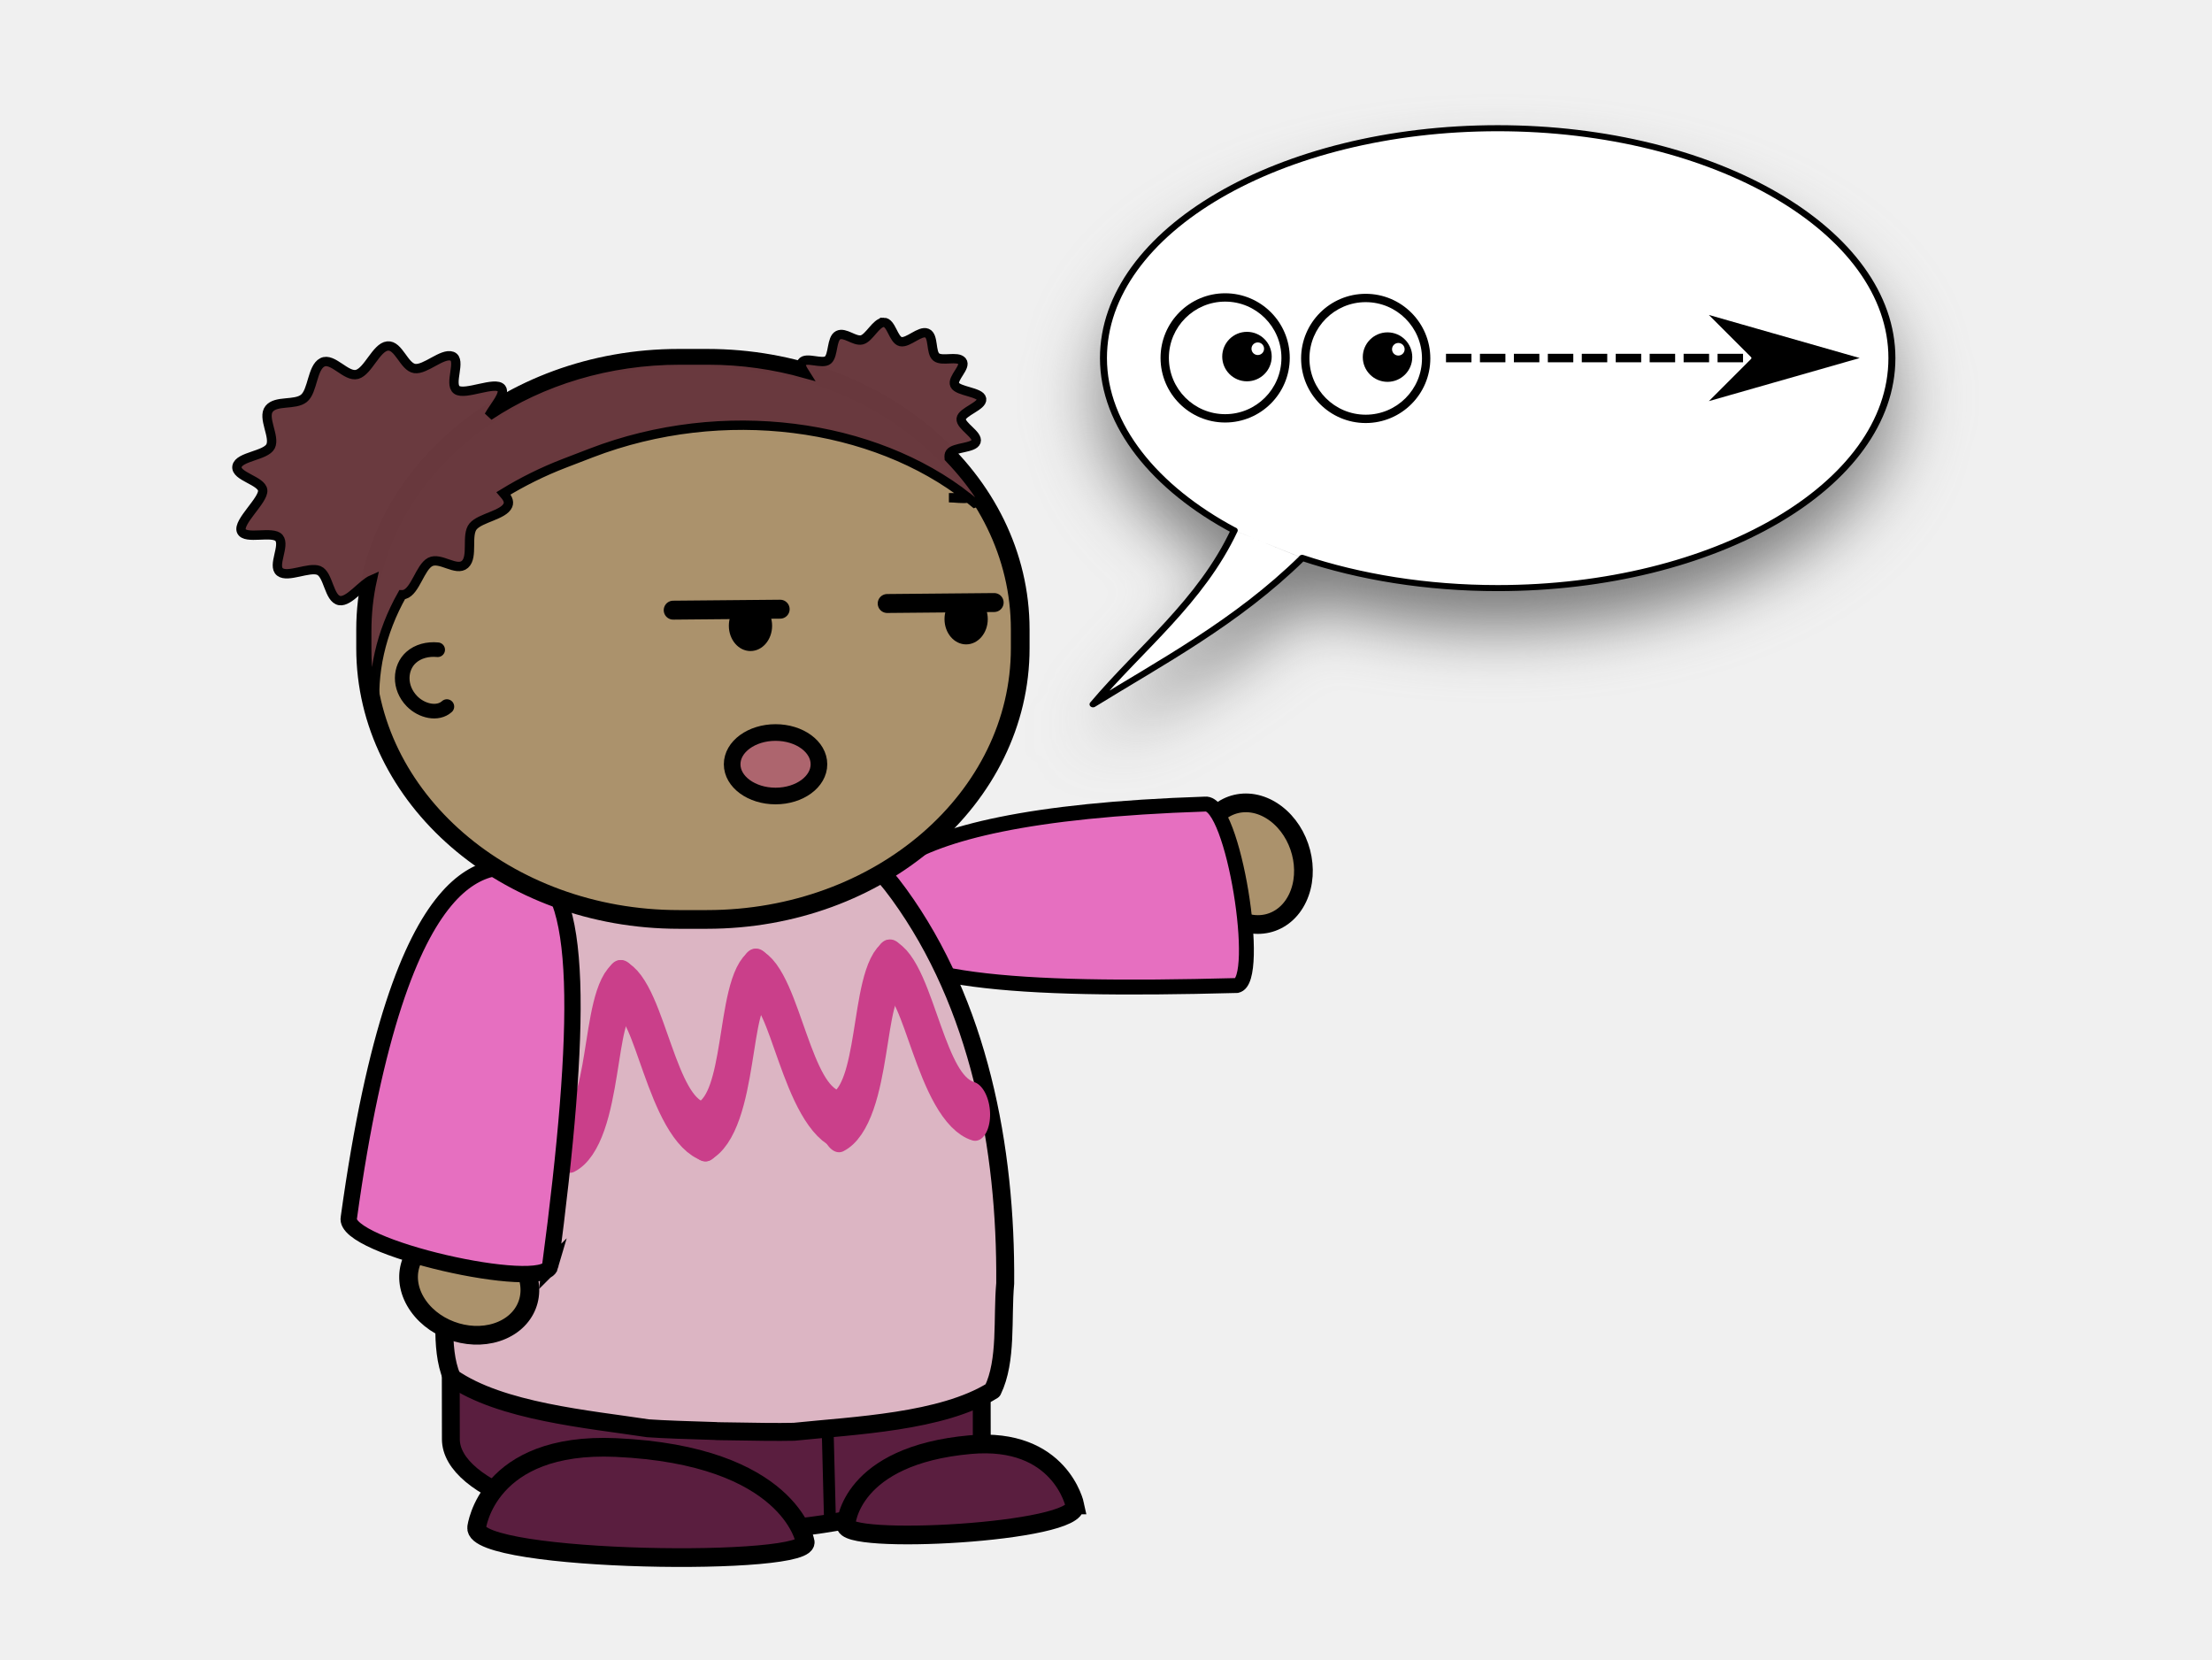
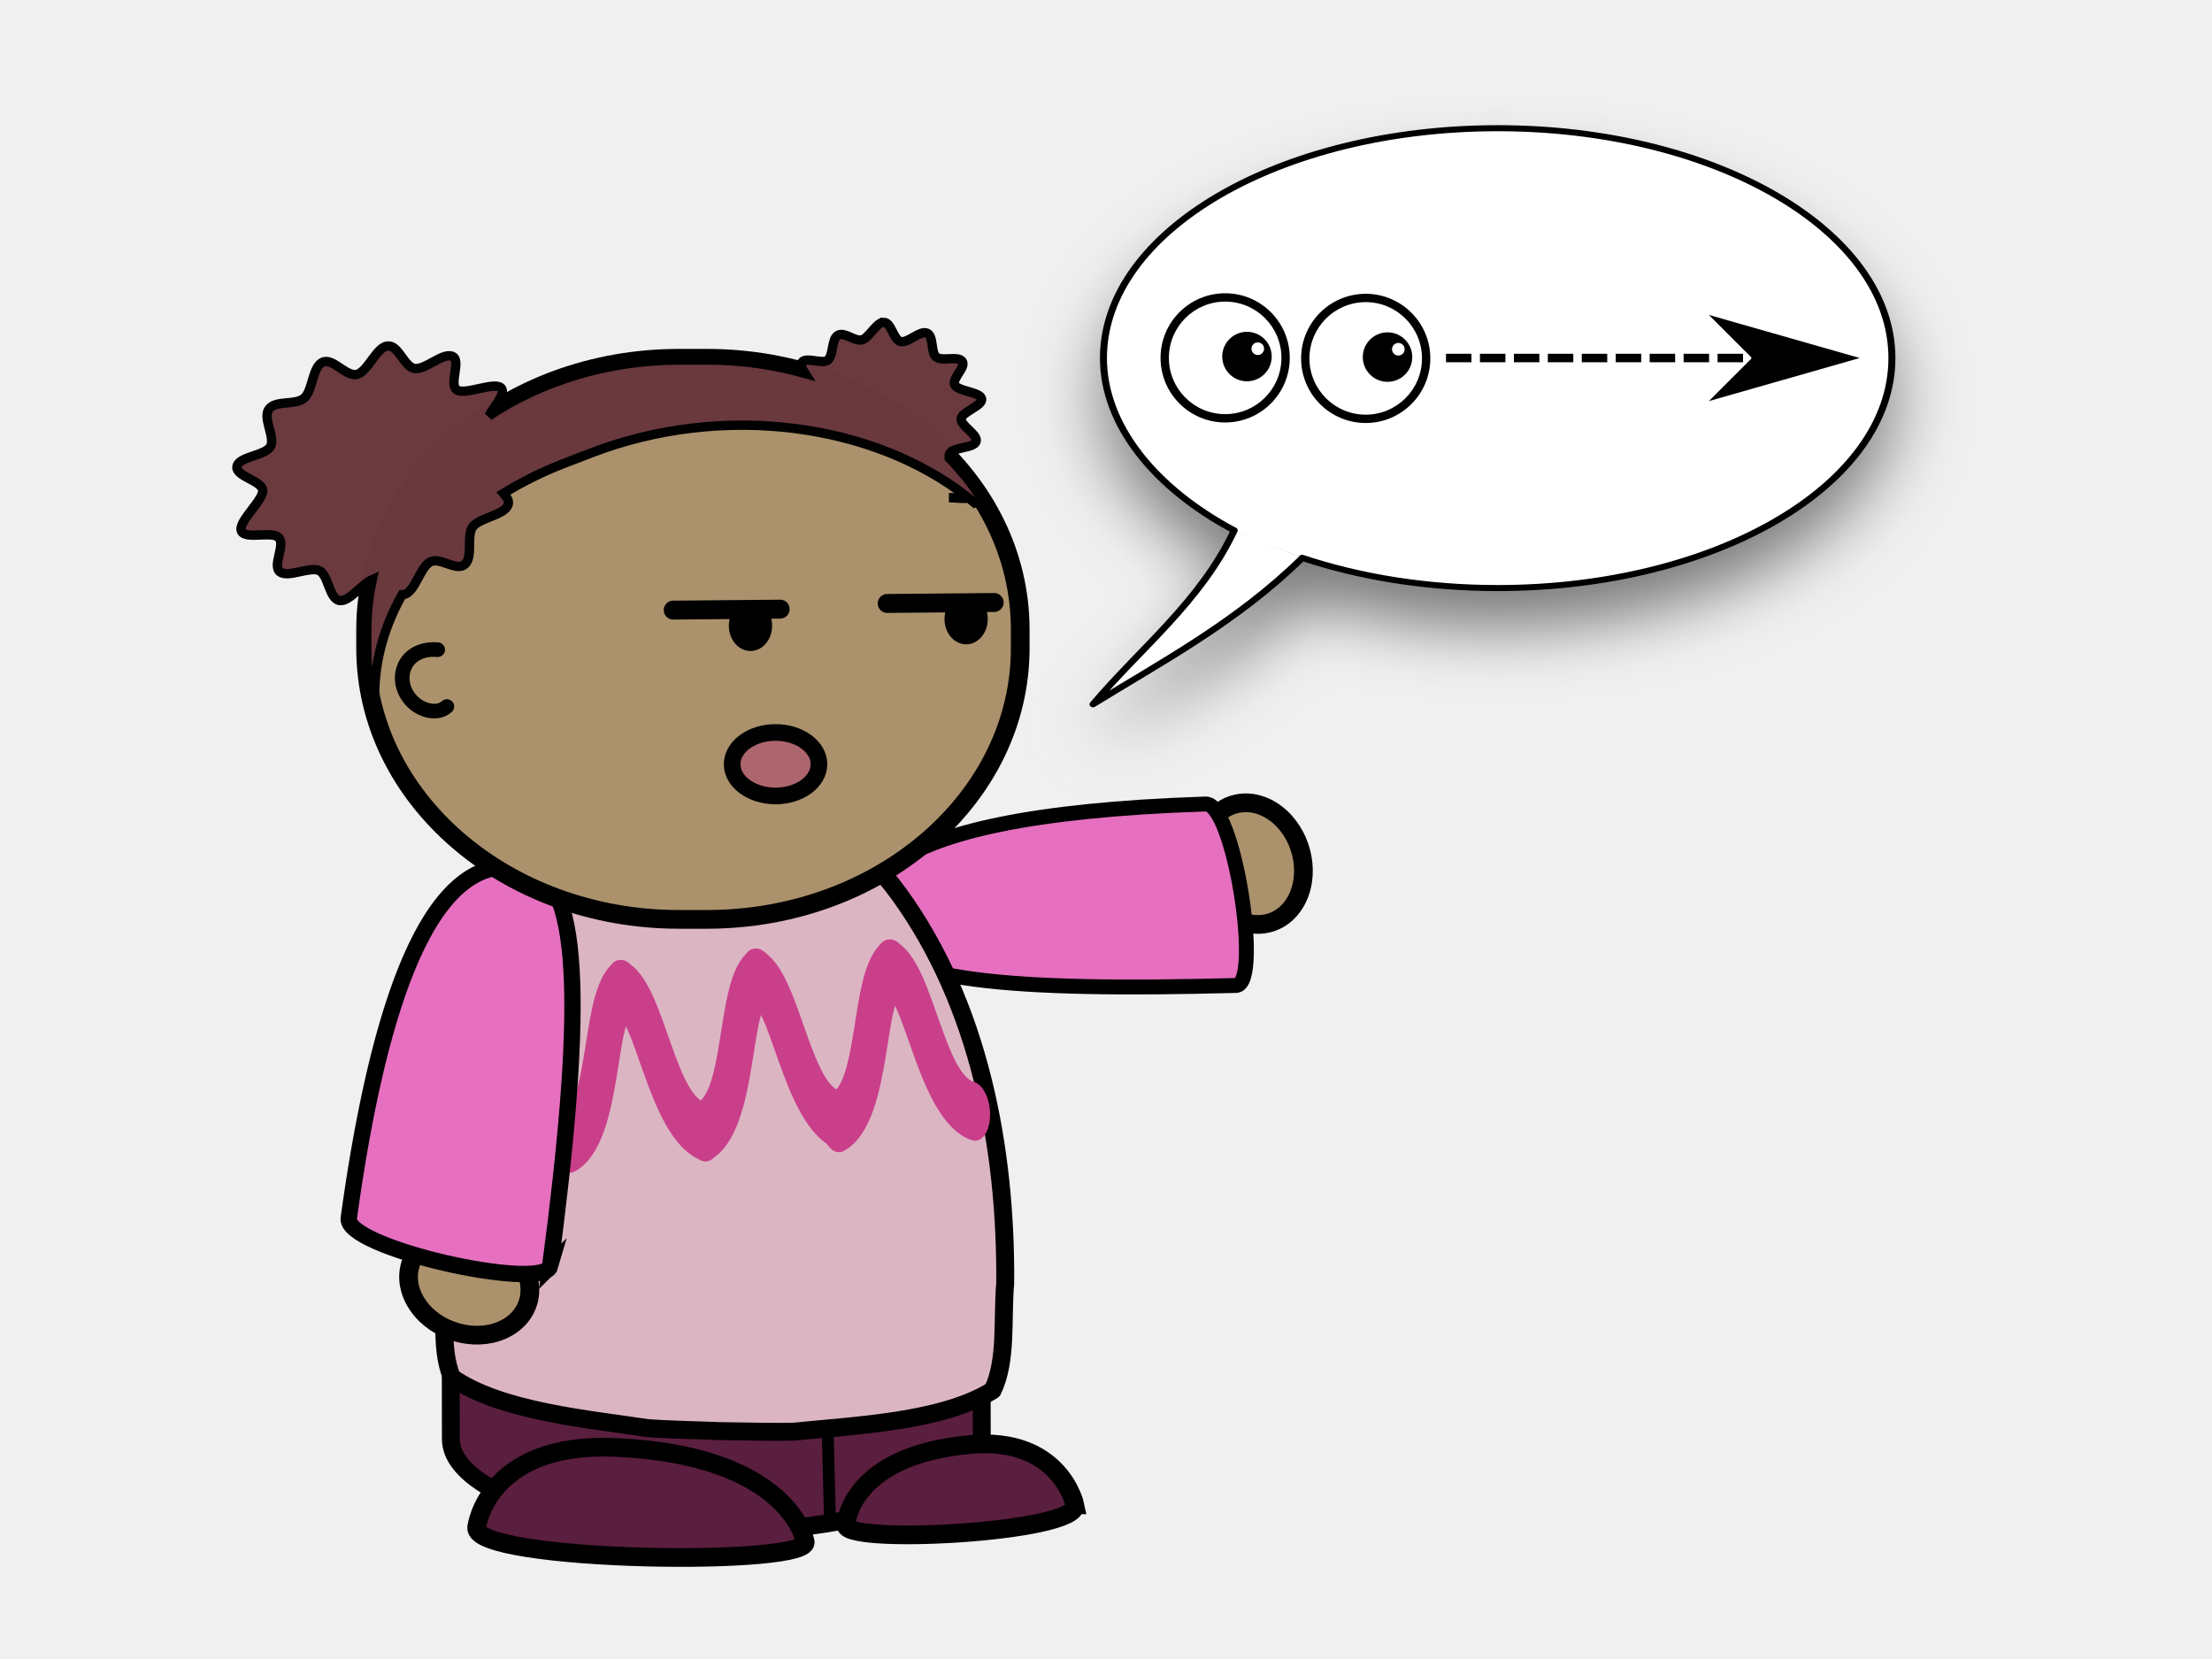
- <svg xmlns="http://www.w3.org/2000/svg" xmlns:ns1="http://www.openswatchbook.org/uri/2009/osb" xmlns:xlink="http://www.w3.org/1999/xlink" width="600" height="450" id="svg2" version="1.1" viewBox="0 0 600 450">
+ <svg xmlns="http://www.w3.org/2000/svg" xmlns:ns1="http://www.openswatchbook.org/uri/2009/osb" xmlns:xlink="http://www.w3.org/1999/xlink" width="640" height="480" id="svg2" version="1.1" viewBox="0 0 600 450">
  <defs id="defs4">
-     <marker orient="auto" refY="0.0" refX="0.0" id="Arrow1Lend" style="overflow:visible;">
-       <path id="path39499" d="M 0.0,0.0 L 5.0,-5.0 L -12.5,0.0 L 5.0,5.0 L 0.0,0.0 z " style="fill-rule:evenodd;stroke:#000000;stroke-width:1pt;stroke-opacity:1;fill:#000000;fill-opacity:1" transform="scale(0.8) rotate(180) translate(12.5,0)" />
+     <marker orient="auto" refY="0" refX="0" id="Arrow1Lend" style="overflow:visible">
+       <path id="path39499" d="M 0,0 5,-5 -12.5,0 5,5 Z" style="fill:#000000;fill-opacity:1;fill-rule:evenodd;stroke:#000000;stroke-width:1pt;stroke-opacity:1" transform="matrix(-0.8,0,0,-0.8,-10,0)" />
    </marker>
    <linearGradient id="linearGradient3845">
      <stop id="stop3847" offset="0" style="stop-color:#a6a6a6;stop-opacity:1;" />
      <stop id="stop3849" offset="1" style="stop-color:#ffffff;stop-opacity:1;" />
    </linearGradient>
    <linearGradient id="linearGradient3797">
      <stop id="stop3799" offset="0" style="stop-color:#f05454;stop-opacity:1;" />
      <stop id="stop3801" offset="1" style="stop-color:#e5c0c0;stop-opacity:1;" />
    </linearGradient>
    <linearGradient id="linearGradient5555">
      <stop id="stop5557" offset="0" style="stop-color:#e7e2f1;stop-opacity:1" />
      <stop id="stop5559" offset="1" style="stop-color:#161616;stop-opacity:1" />
    </linearGradient>
    <linearGradient id="linearGradient5457">
      <stop id="stop5459" offset="0" style="stop-color:#000000;stop-opacity:1;" />
      <stop id="stop5461" offset="1" style="stop-color:#000000;stop-opacity:0;" />
    </linearGradient>
    <linearGradient id="linearGradient5231">
      <stop id="stop5241" offset="0" style="stop-color:#0549d8;stop-opacity:1;" />
      <stop id="stop5235" offset="1" style="stop-color:#c8d4fb;stop-opacity:1;" />
    </linearGradient>
    <linearGradient ns1:paint="solid" id="linearGradient5221">
      <stop id="stop5223" offset="0" style="stop-color:#8fc3da;stop-opacity:1" />
    </linearGradient>
    <linearGradient gradientTransform="translate(2.5,0.7142857)" gradientUnits="userSpaceOnUse" y2="1029.463" x2="85.353" y1="1029.463" x1="34.35" id="linearGradient5685" xlink:href="#linearGradient5679" />
    <linearGradient id="linearGradient5679">
      <stop id="stop5681" offset="0" style="stop-color:#db3851;stop-opacity:1;" />
      <stop id="stop5683" offset="1" style="stop-color:#dcbfc3;stop-opacity:1" />
    </linearGradient>
    <linearGradient xlink:href="#linearGradient5555" id="linearGradient5774-1" gradientUnits="userSpaceOnUse" gradientTransform="matrix(-0.9924424,0,0,1,117.891,1.188738)" x1="34.35" y1="1029.463" x2="85.353" y2="1029.463" />
    <linearGradient gradientTransform="matrix(-0.2332401,-0.1762682,-0.1857803,0.2458265,213.512,742.1462)" gradientUnits="userSpaceOnUse" y2="1032.679" x2="-42.886" y1="1012.89" x1="-63.89" id="linearGradient3851-8" xlink:href="#linearGradient3845" />
    <linearGradient xlink:href="#linearGradient3845" id="linearGradient3868-7" gradientUnits="userSpaceOnUse" gradientTransform="matrix(-0.2802552,-0.08323725,-0.08772901,0.2953788,111.7564,710.7387)" x1="-63.89" y1="1012.89" x2="-42.886" y2="1032.679" />
    <linearGradient xlink:href="#linearGradient5679" id="linearGradient5200-4" gradientUnits="userSpaceOnUse" gradientTransform="matrix(-0.9924424,0,0,-1.03692,122.8219,2093.913)" x1="27.989" y1="1025.85" x2="94.004" y2="1031.347" />
    <linearGradient xlink:href="#linearGradient5679-2-2" id="linearGradient5327-8" gradientUnits="userSpaceOnUse" gradientTransform="matrix(-0.9924424,0,0,-1.392515,-8.023297,2482.249)" x1="27.989" y1="1025.85" x2="94.004" y2="1031.347" />
    <linearGradient id="linearGradient5679-2-2">
      <stop id="stop5681-1-2" offset="0" style="stop-color:#b3001c;stop-opacity:0.973;" />
      <stop id="stop5683-2-7" offset="1" style="stop-color:#b1021a;stop-opacity:1;" />
    </linearGradient>
    <linearGradient gradientTransform="matrix(0.6415639,-0.1025475,0,0.8853701,100.869,919.07)" gradientUnits="userSpaceOnUse" y2="75.226" x2="-58.385" y1="74.908" x1="-130.665" id="linearGradient3991" xlink:href="#linearGradient5457" />
    <linearGradient gradientUnits="userSpaceOnUse" y2="986.976" x2="61.995" y1="986.976" x1="14.559" id="linearGradient4153" xlink:href="#linearGradient5457" />
    <linearGradient xlink:href="#linearGradient3845" id="linearGradient3919" gradientUnits="userSpaceOnUse" gradientTransform="matrix(-0.140289,-0.1973829,-0.2059563,0.1426787,241.2731,845.2498)" x1="-63.89" y1="1012.89" x2="-42.886" y2="1032.679" />
    <linearGradient xlink:href="#linearGradient5679-2-2" id="linearGradient6211-6" gradientUnits="userSpaceOnUse" gradientTransform="matrix(-0.2045677,0.1295881,0.1315181,0.2132562,-48.98528,811.2288)" x1="-63.89" y1="1012.89" x2="-42.886" y2="1032.679" />
    <linearGradient xlink:href="#linearGradient5679-2-2" id="linearGradient6211-0" gradientUnits="userSpaceOnUse" gradientTransform="matrix(-0.2045677,0.1295881,0.1315181,0.2132562,-53.53096,810.9763)" x1="-63.89" y1="1012.89" x2="-42.886" y2="1032.679" />
    <linearGradient id="linearGradient7554">
      <stop style="stop-color:#fff1f1;stop-opacity:0.75;" offset="0" id="stop7556" />
      <stop style="stop-color:#000000;stop-opacity:1;" offset="1" id="stop7558" />
    </linearGradient>
-     <linearGradient y2="755.74" x2="429.83" gradientTransform="matrix(.36255 -.36255 .36255 .36255 -66.756 397.74)" y1="755.74" gradientUnits="userSpaceOnUse" x1="290.83" id="linearGradient4530">
+     <linearGradient y2="755.74" x2="429.83" gradientTransform="matrix(0.36255,-0.36255,0.36255,0.36255,-66.756,397.74)" y1="755.74" gradientUnits="userSpaceOnUse" x1="290.83" id="linearGradient4530">
      <stop offset="0" stop-color="#4d4d4d" id="stop5697" />
      <stop offset="1" stop-opacity="0" stop-color="#4d4d4d" id="stop5699" />
    </linearGradient>
    <linearGradient y2="648.26" x2="406.71" gradientTransform="matrix(0.36255,-0.36255,0.36255,0.36255,-19.586,428.5)" y1="648.26" gradientUnits="userSpaceOnUse" x1="268.71" id="linearGradient4533">
      <stop offset="0" stop-color="#ccc" id="stop5655" />
      <stop offset="1" stop-color="#929292" id="stop5657" />
    </linearGradient>
    <radialGradient r="266.68" gradientTransform="matrix(0.20092,-0.20712,0.064453,0.062536,243.82,725.94)" cx="524.96" cy="838.21" gradientUnits="userSpaceOnUse" fy="620.53" fx="525.34" id="radialGradient4544">
      <stop offset="0" stop-color="#008100" id="stop3848" />
      <stop offset=".206" stop-color="#005d00" id="stop3854" />
      <stop offset=".853" stop-color="#006a00" id="stop3858" />
      <stop offset="1" stop-color="#004300" id="stop3850" />
    </radialGradient>
    <radialGradient r="50.609" gradientTransform="matrix(-0.62812,0.59341,-3.7081,-3.9249,1982.5,1755.9)" cx="297.34" cy="462.68" gradientUnits="userSpaceOnUse" fy="460.45" fx="331.03" id="radialGradient4553">
      <stop offset="0" stop-opacity=".42" stop-color="#fff" id="stop3890" />
      <stop offset="1" stop-opacity="0" stop-color="#fff" id="stop3892" />
    </radialGradient>
    <radialGradient r="67.141" gradientTransform="matrix(-0.40383,-0.36863,0.13444,-0.14727,563.98,619.3)" cx="409.92" cy="-9.281" gradientUnits="userSpaceOnUse" id="radialGradient4645">
      <stop offset="0" stop-color="#006000" id="stop3851" />
      <stop offset=".535" stop-color="#006000" id="stop3866" />
      <stop offset=".563" stop-color="#008000" id="stop3864" />
      <stop offset=".731" stop-color="#00a200" id="stop3857" />
      <stop offset="1" stop-color="#060" id="stop3853" />
    </radialGradient>
    <linearGradient id="imagebot_82">
      <stop offset="0" stop-color="#dfdfdf" id="imagebot_104" />
      <stop offset="1" stop-color="#fff" id="imagebot_103" />
    </linearGradient>
-     <filter color-interpolation-filters="sRGB" id="imagebot_50">
+     <filter id="imagebot_50" style="color-interpolation-filters:sRGB">
      <feGaussianBlur stdDeviation="2.082" id="imagebot_84" />
    </filter>
-     <filter color-interpolation-filters="sRGB" id="imagebot_77">
+     <filter id="imagebot_77" style="color-interpolation-filters:sRGB">
      <feGaussianBlur stdDeviation="2.684" id="imagebot_83" />
    </filter>
    <linearGradient x1="746.176" x2="719.028" y1="706.612" xlink:href="#imagebot_82" y2="610.964" id="imagebot_75" gradientTransform="scale(0.9331466,1.071643)" gradientUnits="userSpaceOnUse" />
    <linearGradient x1="716.399" x2="732.206" y1="619.24" xlink:href="#imagebot_82" y2="692.026" id="imagebot_68" gradientTransform="scale(0.933139,1.071652)" gradientUnits="userSpaceOnUse" />
    <linearGradient y2="623.916" x1="726.477" y1="615.757" x2="737.17" id="imagebot_48" gradientTransform="scale(0.9359454,1.068439)" gradientUnits="userSpaceOnUse">
      <stop offset="0" stop-color="#9b6a06" id="imagebot_91" />
      <stop offset=".103" stop-color="#b38e29" id="imagebot_90" />
      <stop offset=".25" stop-color="#faf892" id="imagebot_89" />
      <stop offset=".517" stop-color="#ddba32" id="imagebot_88" />
      <stop offset=".693" stop-color="#cf9e08" id="imagebot_87" />
      <stop offset=".736" stop-color="#976400" id="imagebot_86" />
      <stop offset="1" stop-color="#976400" id="imagebot_85" />
    </linearGradient>
    <linearGradient y2="708.581" x1="648.246" y1="707.648" x2="649.904" id="imagebot_46" gradientTransform="scale(0.9501408,1.052475)" gradientUnits="userSpaceOnUse">
      <stop offset="0" stop-color="#a07100" id="imagebot_94" />
      <stop offset=".43" stop-color="#f4f300" id="imagebot_93" />
      <stop offset="1" stop-color="#9e700b" id="imagebot_92" />
    </linearGradient>
    <linearGradient y2="748.43" x1="614.028" y1="745.22" x2="617.534" id="imagebot_44" gradientTransform="scale(1.008238,0.9918292)" gradientUnits="userSpaceOnUse">
      <stop offset="0" stop-color="#a07100" id="imagebot_97" />
      <stop offset=".382" stop-color="#f6f600" id="imagebot_96" />
      <stop offset="1" stop-color="#9e700b" id="imagebot_95" />
    </linearGradient>
    <linearGradient y2="671.434" x1="684.672" y1="679.81" x2="673.258" id="imagebot_42" gradientTransform="scale(0.9291964,1.076199)" gradientUnits="userSpaceOnUse">
      <stop offset="0" stop-color="#375a93" id="imagebot_102" />
      <stop offset=".37" stop-color="#5c9eda" id="imagebot_101" />
      <stop offset=".539" stop-color="#97cafd" id="imagebot_100" />
      <stop offset=".778" stop-color="#8bbff3" id="imagebot_99" />
      <stop offset="1" stop-color="#2a629a" id="imagebot_98" />
    </linearGradient>
    <clipPath clipPathUnits="userSpaceOnUse" id="clipEmfPath1">
-       <path d="m 13.753,2.501 585.134,0 0,135.03 -585.134,0 z" id="path3341" />
+       <path d="M 13.753,2.501 H 598.887 V 137.531 H 13.753 Z" id="path3341" />
    </clipPath>
    <pattern id="EMFhbasepattern" patternUnits="userSpaceOnUse" width="6" height="6" x="0" y="0" />
    <clipPath clipPathUnits="userSpaceOnUse" id="clipEmfPath1-4">
-       <path d="m 13.753,1.25 585.134,0 0,135.031 -585.134,0 z" id="path3459" />
+       <path d="M 13.753,1.25 H 598.887 V 136.281 H 13.753 Z" id="path3459" />
    </clipPath>
    <pattern id="EMFhbasepattern-5" patternUnits="userSpaceOnUse" width="6" height="6" x="0" y="0" />
    <linearGradient id="linearGradient4302">
      <stop style="stop-color:#ebcf70;stop-opacity:1;" offset="0" id="stop4304" />
      <stop style="stop-color:#ffffd3;stop-opacity:1;" offset="1" id="stop4306" />
    </linearGradient>
    <linearGradient id="linearGradient4199">
      <stop id="stop4201" offset="0" style="stop-color:#0009d4;stop-opacity:1;" />
      <stop id="stop4203" offset="1" style="stop-color:#00006d;stop-opacity:1;" />
    </linearGradient>
    <linearGradient id="linearGradient4063">
      <stop id="stop4065" offset="0" style="stop-color:#0000ff;stop-opacity:1;" />
      <stop id="stop4067" offset="1" style="stop-color:#34346f;stop-opacity:1;" />
    </linearGradient>
    <linearGradient id="linearGradient3927">
      <stop id="stop3929" offset="0" style="stop-color:#0900d4;stop-opacity:1;" />
      <stop id="stop3931" offset="1" style="stop-color:#7f79ff;stop-opacity:1;" />
    </linearGradient>
    <linearGradient id="linearGradient4752">
      <stop id="stop4754" offset="0" style="stop-color:#feffd3;stop-opacity:1;" />
      <stop id="stop4756" offset="1" style="stop-color:#ffffff;stop-opacity:1;" />
    </linearGradient>
    <linearGradient id="linearGradient4686">
      <stop id="stop4688" offset="0" style="stop-color:#e9afaf;stop-opacity:1;" />
      <stop id="stop4690" offset="1" style="stop-color:#cf5287;stop-opacity:1;" />
    </linearGradient>
    <linearGradient id="linearGradient4656">
      <stop id="stop4658" offset="0" style="stop-color:#feffd3;stop-opacity:1;" />
      <stop id="stop4660" offset="1" style="stop-color:#ebce70;stop-opacity:1;" />
    </linearGradient>
    <linearGradient id="linearGradient4628">
      <stop id="stop4630" offset="0" style="stop-color:#ffd7b7;stop-opacity:1;" />
      <stop id="stop4632" offset="1" style="stop-color:#ffffb1;stop-opacity:0;" />
    </linearGradient>
    <linearGradient id="linearGradient4598">
      <stop id="stop4600" offset="0" style="stop-color:#ff4343;stop-opacity:1;" />
      <stop id="stop4602" offset="1" style="stop-color:#ff8d00;stop-opacity:1;" />
    </linearGradient>
    <linearGradient id="linearGradient4560">
      <stop id="stop4562" offset="0" style="stop-color:#ffffff;stop-opacity:1;" />
      <stop id="stop4564" offset="1" style="stop-color:#ffffff;stop-opacity:0;" />
    </linearGradient>
    <linearGradient id="linearGradient4542">
      <stop id="stop4544" offset="0" style="stop-color:#800000;stop-opacity:1;" />
      <stop id="stop4546" offset="1" style="stop-color:#3d0000;stop-opacity:1;" />
    </linearGradient>
    <linearGradient id="linearGradient4530-0">
      <stop id="stop4532" offset="0" style="stop-color:#ffffff;stop-opacity:1;" />
      <stop style="stop-color:#ffffff;stop-opacity:1;" offset="0.5" id="stop4540" />
      <stop id="stop4534" offset="1" style="stop-color:#afe6e9;stop-opacity:1;" />
    </linearGradient>
    <linearGradient id="linearGradient3858">
      <stop id="stop3860" offset="0" style="stop-color:#000080;stop-opacity:1;" />
      <stop id="stop3862" offset="1" style="stop-color:#000000;stop-opacity:1;" />
    </linearGradient>
    <linearGradient gradientUnits="userSpaceOnUse" y2="333.021" x2="354.353" y1="299.807" x1="354.72" id="linearGradient3874" xlink:href="#linearGradient3868" gradientTransform="translate(1.994156,17.89137)" />
    <linearGradient id="linearGradient3868">
      <stop id="stop3870" offset="0" style="stop-color:#595959;stop-opacity:1;" />
      <stop id="stop3872" offset="1" style="stop-color:#000000;stop-opacity:1;" />
    </linearGradient>
    <radialGradient gradientUnits="userSpaceOnUse" gradientTransform="matrix(0.933928,-0.3574601,0.3754265,0.9808685,-125.5425,134.1656)" r="26.161" fy="404.952" fx="357.522" cy="404.952" cx="357.522" id="radialGradient4538" xlink:href="#linearGradient4530-0" />
    <linearGradient gradientUnits="userSpaceOnUse" y2="390.861" x2="431.143" y1="415.326" x1="384.477" id="linearGradient4548" xlink:href="#linearGradient4542" />
    <linearGradient gradientUnits="userSpaceOnUse" y2="414.231" x2="423.036" y1="397.445" x1="409.286" id="linearGradient4566" xlink:href="#linearGradient4560" />
    <linearGradient gradientUnits="userSpaceOnUse" y2="239.542" x2="361.869" y1="247.623" x1="380.728" id="linearGradient4578" xlink:href="#linearGradient4530-0" />
    <linearGradient gradientUnits="userSpaceOnUse" y2="247.646" x2="411.461" y1="261.788" x1="436.298" id="linearGradient4586" xlink:href="#linearGradient4530-0" />
    <linearGradient gradientUnits="userSpaceOnUse" y2="179.821" x2="452.038" y1="137.773" x1="421.365" id="linearGradient4604" xlink:href="#linearGradient4598" />
    <linearGradient gradientUnits="userSpaceOnUse" y2="225.645" x2="546.766" y1="232.716" x1="531.314" id="linearGradient4612" xlink:href="#linearGradient4598" />
    <linearGradient gradientUnits="userSpaceOnUse" y2="199.034" x2="581.173" y1="214.944" x1="560.735" id="linearGradient4620" xlink:href="#linearGradient4598" />
    <linearGradient gradientUnits="userSpaceOnUse" y2="225.435" x2="442.268" y1="181.241" x1="449.741" id="linearGradient4634" xlink:href="#linearGradient4628" />
    <linearGradient gradientUnits="userSpaceOnUse" y2="213.986" x2="386.655" y1="185.196" x1="388.045" id="linearGradient4636" xlink:href="#linearGradient4628" />
    <linearGradient gradientUnits="userSpaceOnUse" y2="321.838" x2="468.711" y1="298.605" x1="461.135" id="linearGradient4646" xlink:href="#linearGradient4628" />
    <linearGradient gradientUnits="userSpaceOnUse" y2="173.084" x2="370.959" y1="138.739" x1="342.887" id="linearGradient4662" xlink:href="#linearGradient4656" />
    <linearGradient y2="151.871" x2="318.936" y1="148.335" x1="278.238" gradientUnits="userSpaceOnUse" id="linearGradient4671" xlink:href="#linearGradient4656" />
    <linearGradient gradientUnits="userSpaceOnUse" y2="158.612" x2="553.796" y1="227.302" x1="510.634" id="linearGradient4684" xlink:href="#linearGradient4656" />
    <linearGradient gradientUnits="userSpaceOnUse" y2="127.68" x2="558.083" y1="169.096" x1="513.117" id="linearGradient4692" xlink:href="#linearGradient4686" />
    <linearGradient gradientUnits="userSpaceOnUse" y2="136.713" x2="312.49" y1="157.926" x1="271.071" id="linearGradient4700" xlink:href="#linearGradient4686" />
    <linearGradient gradientUnits="userSpaceOnUse" y2="104.017" x2="560.947" y1="81.289" x1="569.427" id="linearGradient4710" xlink:href="#linearGradient4628" />
    <linearGradient gradientUnits="userSpaceOnUse" y2="96.507" x2="605.084" y1="83.754" x1="613.036" id="linearGradient4722" xlink:href="#linearGradient4628" />
    <linearGradient gradientUnits="userSpaceOnUse" y2="114.336" x2="330.062" y1="76.96" x1="341.965" id="linearGradient4732" xlink:href="#linearGradient4628" />
    <linearGradient gradientUnits="userSpaceOnUse" y2="106.921" x2="369.471" y1="74.596" x1="366.938" id="linearGradient4750" xlink:href="#linearGradient4628" />
    <linearGradient gradientUnits="userSpaceOnUse" y2="352.765" x2="422.281" y1="272.963" x1="423.429" id="linearGradient4758" xlink:href="#linearGradient4752" />
    <linearGradient gradientUnits="userSpaceOnUse" y2="321.902" x2="308.864" y1="279.728" x1="294.389" id="linearGradient4768" xlink:href="#linearGradient4628" />
    <linearGradient id="linearGradient4985">
      <stop id="stop4987" offset="0" style="stop-color:#bdf3f5;stop-opacity:1;" />
      <stop id="stop4989" offset="1" style="stop-color:#ffffff;stop-opacity:1;" />
    </linearGradient>
    <linearGradient id="linearGradient4540">
      <stop id="stop4542" offset="0" style="stop-color:#de8a2c;stop-opacity:1;" />
      <stop id="stop4544-9" offset="1" style="stop-color:#de8a2c;stop-opacity:0;" />
    </linearGradient>
    <linearGradient id="linearGradient4512">
      <stop id="stop4514" offset="0" style="stop-color:#942917;stop-opacity:1;" />
      <stop id="stop4516" offset="1" style="stop-color:#671d10;stop-opacity:1;" />
    </linearGradient>
    <linearGradient id="linearGradient4504">
      <stop id="stop4506" offset="0" style="stop-color:#f5e2bb;stop-opacity:1;" />
      <stop id="stop4508" offset="1" style="stop-color:#f5e2bb;stop-opacity:0;" />
    </linearGradient>
    <linearGradient id="linearGradient4484">
      <stop id="stop4486" offset="0" style="stop-color:#800000;stop-opacity:1;" />
      <stop id="stop4488" offset="1" style="stop-color:#410000;stop-opacity:1;" />
    </linearGradient>
    <linearGradient id="linearGradient4458">
      <stop id="stop4460" offset="0" style="stop-color:#fefbf6;stop-opacity:1;" />
      <stop id="stop4462" offset="1" style="stop-color:#f5e2bb;stop-opacity:0;" />
    </linearGradient>
    <linearGradient id="linearGradient4416">
      <stop id="stop4418" offset="0" style="stop-color:#13dc00;stop-opacity:1;" />
      <stop id="stop4420" offset="1" style="stop-color:#b8ff3c;stop-opacity:1;" />
    </linearGradient>
    <linearGradient id="linearGradient4408">
      <stop id="stop4410" offset="0" style="stop-color:#13dc00;stop-opacity:1;" />
      <stop id="stop4412" offset="1" style="stop-color:#08b100;stop-opacity:1;" />
    </linearGradient>
    <linearGradient id="linearGradient4398">
      <stop id="stop4400" offset="0" style="stop-color:#0000ff;stop-opacity:1;" />
      <stop id="stop4402" offset="1" style="stop-color:#000000;stop-opacity:1;" />
    </linearGradient>
    <linearGradient gradientUnits="userSpaceOnUse" y2="102.306" x2="295.754" y1="60.163" x1="248.662" id="linearGradient4414" xlink:href="#linearGradient4408" />
    <linearGradient gradientUnits="userSpaceOnUse" y2="90.481" x2="363.571" y1="148.696" x1="415.422" id="linearGradient4422" xlink:href="#linearGradient4416" />
    <linearGradient gradientUnits="userSpaceOnUse" y2="93.02" x2="423.479" y1="146.949" x1="438.268" id="linearGradient4430" xlink:href="#linearGradient4416" />
    <linearGradient gradientUnits="userSpaceOnUse" y2="78.754" x2="413.322" y1="84.468" x1="426.529" id="linearGradient4438" xlink:href="#linearGradient4416" />
    <linearGradient gradientUnits="userSpaceOnUse" y2="249.038" x2="292.228" y1="228.145" x1="291.234" id="linearGradient4464" xlink:href="#linearGradient4458" />
    <linearGradient gradientUnits="userSpaceOnUse" y2="254.233" x2="408.793" y1="208.523" x1="408.732" id="linearGradient4474" xlink:href="#linearGradient4458" />
    <linearGradient gradientUnits="userSpaceOnUse" y2="278.994" x2="380.916" y1="304.351" x1="323.036" id="linearGradient4490" xlink:href="#linearGradient4484" />
    <linearGradient gradientUnits="userSpaceOnUse" y2="320.386" x2="381.786" y1="296.1" x1="371.562" id="linearGradient4510" xlink:href="#linearGradient4504" />
    <linearGradient gradientUnits="userSpaceOnUse" y2="213.768" x2="247.143" y1="205.554" x1="222.627" id="linearGradient4518" xlink:href="#linearGradient4512" />
    <linearGradient gradientUnits="userSpaceOnUse" y2="173.174" x2="472.798" y1="199.438" x1="483.868" id="linearGradient4528" xlink:href="#linearGradient4512" />
    <linearGradient gradientUnits="userSpaceOnUse" y2="169.852" x2="503.827" y1="128.183" x1="500.031" id="linearGradient4546" xlink:href="#linearGradient4540" />
    <linearGradient gradientUnits="userSpaceOnUse" y2="182.914" x2="237.787" y1="164.226" x1="219.893" id="linearGradient4564" xlink:href="#linearGradient4540" />
    <linearGradient gradientUnits="userSpaceOnUse" y2="146.089" x2="348.913" y1="120.732" x1="345.418" id="linearGradient4576" xlink:href="#linearGradient4540" />
    <linearGradient gradientUnits="userSpaceOnUse" y2="161.088" x2="280.098" y1="135.73" x1="270.086" id="linearGradient4584" xlink:href="#linearGradient4540" />
    <linearGradient gradientUnits="userSpaceOnUse" y2="106.278" x2="325.791" y1="80.206" x1="318.25" id="linearGradient4594" xlink:href="#linearGradient4540" />
    <linearGradient gradientUnits="userSpaceOnUse" y2="112.028" x2="314.501" y1="108.492" x1="293.512" id="linearGradient4612-2" xlink:href="#linearGradient4540" />
    <radialGradient gradientUnits="userSpaceOnUse" gradientTransform="matrix(0.724884,0.2927954,-0.3987793,1.004871,329.0533,-115.4688)" r="48.571" fy="549.834" fx="386.535" cy="549.834" cx="386.535" id="radialGradient4788" xlink:href="#linearGradient4540" />
    <linearGradient gradientUnits="userSpaceOnUse" y2="199.352" x2="282.391" y1="185.084" x1="257.071" id="linearGradient4991" xlink:href="#linearGradient4985" />
    <linearGradient gradientUnits="userSpaceOnUse" y2="200.217" x2="339.111" y1="169.503" x1="310.472" id="linearGradient5001" xlink:href="#linearGradient4985" />
    <linearGradient gradientUnits="userSpaceOnUse" y2="92.508" x2="396.061" y1="83.58" x1="369.409" id="linearGradient5009" xlink:href="#linearGradient4985" />
-     <filter color-interpolation-filters="sRGB" height="1.264" x="-.11" y="-.132" width="1.22" id="filter3721">
+     <filter height="1.264" x="-0.11" y="-0.132" width="1.22" id="filter3721" style="color-interpolation-filters:sRGB">
      <feGaussianBlur stdDeviation="1.583" id="feGaussianBlur3723" />
    </filter>
  </defs>
  <g id="layer1" transform="translate(0,-602.3622)">
    <g id="g38587" transform="translate(-309.3592,136.3706)">
      <path id="path458-3-6-66-7-2-8-7" d="m 140.733,763.345 c 0.191,3.647 -2.608,6.756 -6.257,6.947 -3.647,0.192 -6.758,-2.61 -6.948,-6.257 -0.191,-3.646 2.611,-6.758 6.258,-6.948 3.648,-0.192 6.757,2.612 6.947,6.258" style="fill:#231f20" />
      <path id="path458-9-9-2-9-2-2-8" d="m 197.881,759.012 c 0.191,3.647 -2.608,6.756 -6.257,6.947 -3.647,0.192 -6.758,-2.609 -6.948,-6.257 -0.191,-3.645 2.611,-6.758 6.258,-6.948 3.648,-0.192 6.757,2.612 6.947,6.258" style="fill:#231f20" />
      <path id="path4494-63-0-8" d="m 69.857,785.299 c -2.117,1.916 -5.862,1.092 -8.149,-1.244 -3.151,-3.218 -2.893,-7.875 -0.182,-10.27 1.58,-1.396 3.838,-2.001 6.182,-1.771" style="fill:none;stroke:#000000;stroke-width:3.418;stroke-linecap:round;stroke-linejoin:round" />
      <path id="path4738-0-9-5-4-6-6" d="m 157.944,788.756 c 4.521,10.011 19.391,7.136 20.164,-3.186" style="fill:none;stroke:#000000;stroke-width:4.408;stroke-linecap:round;stroke-linejoin:round" />
    </g>
    <g id="g40432" transform="matrix(1.151004,0,0,1.151004,36.40416,-99.32372)">
-       <g transform="matrix(0.194211,-0.9809598,0.9809598,0.194211,-655.6345,836.7631)" id="g38559">
+       <g transform="rotate(-78.80136,181.5164,817.4631)" id="g38559">
        <path style="fill:#ab926c;fill-rule:evenodd;stroke:#000000;stroke-width:4.408;stroke-linecap:round;stroke-linejoin:round" d="m 214.365,900.118 c -3.203,6.709 -11.494,10.727 -18.519,8.974 -7.025,-1.752 -10.124,-8.612 -6.922,-15.32 3.203,-6.709 11.494,-10.727 18.519,-8.974 7.025,1.752 10.124,8.612 6.922,15.32 z" id="path3954-8-5-3-0-1-4-1-0-3-1" />
        <path style="fill:#e66fc0;stroke:#000000;stroke-width:3.513" d="m 172.791,899.014 c 2.113,5.601 42.518,-9.165 40.494,-15.603 -19.067,-82.118 -37.685,-74.914 -44.805,-73.32 -10.647,8.216 -7.509,36.562 4.31,88.921 z" id="path4553-8-2-8-8-9-0-6-6" />
      </g>
      <rect id="rect3252-6-7-2-7-1-6-3-5-6-0" rx="61.482" ry="21.769" transform="matrix(1,-7.6208001e-5,0.0014447,0.999999,0,0)" width="125.114" y="891.414" x="73.253" height="79.107" style="fill:#5a1e3f;fill-rule:evenodd;stroke:#000000;stroke-width:4.213;stroke-linecap:round;stroke-linejoin:round" />
      <path id="path3928-9-81-8-0-49-3-5-5-8" d="m 163.927,966.455 -0.638,-25.1" style="fill:#ffffff;stroke:#000000;stroke-width:2.795;stroke-linecap:round;stroke-linejoin:round" />
-       <path id="path3932-5-3-3-6-1-5-5-0-2-2" d="m 143.023,797.176 c -0.219,0 -0.438,0.002 -0.657,0 -0.124,0 -0.248,-0.022 -0.372,-0.022 -0.191,0 -0.386,-0.022 -0.578,-0.022 l 0,0.051 c -14.667,0.514 -28.498,9.647 -37.926,21.368 -20.204,24.955 -28.582,58.254 -30.148,90.364 0.279,8.252 -1.497,18.107 1.527,25.329 11.506,8.019 32.144,9.806 46.187,11.95 3.735,0.269 9.675,0.46 16.123,0.653 l 0,0.022 c 0.677,0.022 1.321,0.022 1.989,0.037 0.066,0 0.13,0.002 0.196,0 6.451,0.115 12.393,0.205 16.139,0.115 14.145,-1.473 34.855,-2.277 46.8,-9.737 3.429,-7.068 2.213,-16.994 2.958,-25.221 0.253,-32.14 -6.23,-65.793 -24.994,-91.676 -8.752,-12.154 -22.049,-21.933 -36.668,-23.144 l 0,-0.073 c -0.191,0 -0.387,-0.022 -0.578,-0.022 z" style="fill:#dcb5c3;fill-rule:evenodd;stroke:#000000;stroke-width:4.228;stroke-linecap:round;stroke-linejoin:round" />
+       <path id="path3932-5-3-3-6-1-5-5-0-2-2" d="m 143.023,797.176 c -0.219,0 -0.438,0.002 -0.657,0 -0.124,0 -0.248,-0.022 -0.372,-0.022 -0.191,0 -0.386,-0.022 -0.578,-0.022 v 0.051 c -14.667,0.514 -28.498,9.647 -37.926,21.368 -20.204,24.955 -28.582,58.254 -30.148,90.364 0.279,8.252 -1.497,18.107 1.527,25.329 11.506,8.019 32.144,9.806 46.187,11.95 3.735,0.269 9.675,0.46 16.123,0.653 v 0.022 c 0.677,0.022 1.321,0.022 1.989,0.037 0.066,0 0.13,0.002 0.196,0 6.451,0.115 12.393,0.205 16.139,0.115 14.145,-1.473 34.855,-2.277 46.8,-9.737 3.429,-7.068 2.213,-16.994 2.958,-25.221 0.253,-32.14 -6.23,-65.793 -24.994,-91.676 -8.752,-12.154 -22.049,-21.933 -36.668,-23.144 v -0.073 c -0.191,0 -0.387,-0.022 -0.578,-0.022 z" style="fill:#dcb5c3;fill-rule:evenodd;stroke:#000000;stroke-width:4.228;stroke-linecap:round;stroke-linejoin:round" />
      <path id="path4010-7-3-7-4-8-5-4-5-9-7" d="m 221.667,964.264 c 0,0 -3.405,-16.107 -24.596,-14.217 -28.508,2.542 -29.323,18.774 -29.323,18.774 -1.671,5.028 55.341,2.026 53.918,-4.557 z" style="fill:#5a1e3f;stroke:#000000;stroke-width:4.408" />
      <path id="path3954-8-5-7-3-4-8-9-1-7" d="m 66.944,917.353 c 4.286,6.074 13.135,8.64 19.766,5.73 6.631,-2.909 8.531,-10.192 4.246,-16.267 -4.286,-6.074 -13.135,-8.64 -19.766,-5.73 -6.631,2.909 -8.531,10.192 -4.246,16.267 z" style="fill:#ab926c;fill-rule:evenodd;stroke:#000000;stroke-width:4.408;stroke-linecap:round;stroke-linejoin:round" />
      <g id="g4879" transform="matrix(2.116021,0,0,2.029547,-967.7658,-166.1415)" style="fill:none;stroke:#ca3f8a;stroke-width:39.402;stroke-linecap:round;stroke-linejoin:bevel">
        <g id="g8444-11-0" transform="matrix(0.094188,-0.0082717,0.015285,0.17405,519.53,67.262)">
          <path id="path8424-98-7" d="m -560.32,2545.7 c 48.727,-11.127 48.922,-90.633 81.178,-98.636" />
          <path id="path8424-7-9-2" d="m -399.41,2545.7 c -48.727,-11.127 -48.922,-90.633 -81.178,-98.636" />
        </g>
        <g id="g8444-1-0-4" transform="matrix(0.094188,-0.0082717,0.015285,0.17405,534.58,65.94)">
          <path id="path8424-9-6-6" d="m -560.32,2545.7 c 48.727,-11.127 48.922,-90.633 81.178,-98.636" />
          <path id="path8424-7-6-9-9" d="m -399.41,2545.7 c -48.727,-11.127 -48.922,-90.633 -81.178,-98.636" />
        </g>
        <g id="g8444-7-1-8" transform="matrix(0.094188,-0.0082717,0.015285,0.17405,549.5,64.878)">
          <path id="path8424-97-1-0" d="m -560.32,2545.7 c 48.727,-11.127 48.922,-90.633 81.178,-98.636" />
          <path id="path8424-7-2-5-4" d="m -399.41,2545.7 c -48.727,-11.127 -48.922,-90.633 -81.178,-98.636" />
        </g>
      </g>
      <path id="path4553-7-9-8-3-7-1-7" d="m 98.038,908.026 c -1.751,6.135 -49.011,-4.445 -47.457,-11.448 12.219,-88.503 34.043,-83.209 42.254,-82.401 13.272,2.872 12.61,37.458 5.201,93.851 z" style="fill:#e66fc0;stroke:#000000;stroke-width:3.846" />
      <rect id="rect4240-8-4-1-9-8" rx="73.828" ry="63.912" height="132.232" width="154.269" y="694.058" x="54.53" style="fill:#ab926c;fill-rule:evenodd;stroke:#000000;stroke-width:4.408;stroke-linecap:round;stroke-linejoin:bevel" />
      <path id="path4010-1-9-2-6-6-6-8-1-7-3-0" d="m 80.704,969.558 c 0,0 2.392,-20.193 32.807,-18.827 40.915,1.837 44.542,21.99 44.542,21.99 3.14,6.177 -78.371,5.091 -77.349,-3.163 z" style="fill:#5a1e3f;stroke:#000000;stroke-width:4.408" />
-       <path id="path5157-4" d="m 176.632,685.588 c -1.804,0.022 -3.423,3.722 -5.165,4.132 -1.742,0.41 -3.984,-1.905 -5.578,-1.102 -1.595,0.804 -1.083,4.754 -2.41,5.854 -1.328,1.1 -5.175,-0.857 -6.129,0.551 -0.457,0.674 0.119,1.612 0.758,2.617 -7.207,-2.023 -14.859,-3.168 -22.865,-3.168 l -6.612,0 c -16.961,0 -32.602,4.891 -45.042,13.154 1.318,-2.33 3.936,-5.185 2.961,-6.474 -1.373,-1.817 -8.628,1.738 -10.537,0.344 -1.91,-1.393 1.178,-7.078 -1.102,-7.92 -2.28,-0.842 -6.297,3.258 -8.815,2.893 -2.519,-0.365 -3.77,-5.585 -6.405,-5.303 -2.635,0.282 -4.588,5.969 -7.162,6.681 -2.574,0.712 -5.775,-4.07 -8.196,-2.824 -2.42,1.246 -2.245,6.786 -4.339,8.471 -2.094,1.685 -6.542,0.418 -8.196,2.479 -1.653,2.061 1.456,6.576 0.344,8.815 -1.112,2.24 -7.499,2.393 -7.92,4.752 -0.421,2.359 5.859,3.339 6.061,5.647 0.201,2.309 -5.917,7.438 -5.027,9.573 0.889,2.135 7.419,-0.15 8.884,1.653 1.465,1.803 -1.638,6.545 0.207,7.989 1.845,1.444 6.868,-1.265 9.16,-0.344 2.292,0.921 2.367,6.685 4.89,7.094 2.254,0.365 5.254,-3.901 7.713,-4.959 -0.877,3.952 -1.309,8.01 -1.309,12.19 l 0,4.408 c 0,5.239 0.705,10.285 2.066,15.151 -0.942,-9.653 1.276,-19.308 6.267,-28.168 0.007,0 0.063,0.022 0.069,0 0.153,0 0.322,-0.022 0.482,-0.068 2.557,-0.738 3.688,-6.399 6.061,-7.645 2.373,-1.246 6.185,2.334 8.196,0.551 2.011,-1.783 0.211,-6.921 1.928,-8.953 1.717,-2.032 7.215,-2.646 8.196,-4.959 0.398,-0.94 -0.201,-1.879 -1.033,-2.824 4.384,-2.678 9.185,-5.091 14.394,-7.094 l 6.267,-2.41 c 31.13,-11.967 66.655,-6.976 88.842,10.537 l -4.546,0 c 1.521,0 3.323,0.345 4.614,0.068 0.48,0.38 0.979,0.779 1.446,1.171 l 1.86,-0.689 c -2.25,-3.531 -4.898,-6.838 -7.851,-9.917 -0.037,-0.457 -0.012,-0.853 0.207,-1.171 0.974,-1.412 5.571,-1.095 6.129,-2.686 0.559,-1.591 -3.697,-3.711 -3.512,-5.372 0.184,-1.661 5.089,-3.035 4.821,-4.683 -0.269,-1.648 -5.624,-1.758 -6.336,-3.306 -0.712,-1.548 2.818,-4.27 1.722,-5.579 -1.096,-1.309 -4.68,0.11 -6.061,-0.964 -1.38,-1.075 -0.561,-4.957 -2.204,-5.647 -1.643,-0.69 -4.463,2.385 -6.198,1.997 -1.735,-0.387 -2.19,-4.559 -3.994,-4.546 z" style="opacity:0.99;fill:#69383d;fill-rule:evenodd;stroke:#000000;stroke-width:2.204" />
+       <path id="path5157-4" d="m 176.632,685.588 c -1.804,0.022 -3.423,3.722 -5.165,4.132 -1.742,0.41 -3.984,-1.905 -5.578,-1.102 -1.595,0.804 -1.083,4.754 -2.41,5.854 -1.328,1.1 -5.175,-0.857 -6.129,0.551 -0.457,0.674 0.119,1.612 0.758,2.617 -7.207,-2.023 -14.859,-3.168 -22.865,-3.168 h -6.612 c -16.961,0 -32.602,4.891 -45.042,13.154 1.318,-2.33 3.936,-5.185 2.961,-6.474 -1.373,-1.817 -8.628,1.738 -10.537,0.344 -1.91,-1.393 1.178,-7.078 -1.102,-7.92 -2.28,-0.842 -6.297,3.258 -8.815,2.893 -2.519,-0.365 -3.77,-5.585 -6.405,-5.303 -2.635,0.282 -4.588,5.969 -7.162,6.681 -2.574,0.712 -5.775,-4.07 -8.196,-2.824 -2.42,1.246 -2.245,6.786 -4.339,8.471 -2.094,1.685 -6.542,0.418 -8.196,2.479 -1.653,2.061 1.456,6.576 0.344,8.815 -1.112,2.24 -7.499,2.393 -7.92,4.752 -0.421,2.359 5.859,3.339 6.061,5.647 0.201,2.309 -5.917,7.438 -5.027,9.573 0.889,2.135 7.419,-0.15 8.884,1.653 1.465,1.803 -1.638,6.545 0.207,7.989 1.845,1.444 6.868,-1.265 9.16,-0.344 2.292,0.921 2.367,6.685 4.89,7.094 2.254,0.365 5.254,-3.901 7.713,-4.959 -0.877,3.952 -1.309,8.01 -1.309,12.19 v 4.408 c 0,5.239 0.705,10.285 2.066,15.151 -0.942,-9.653 1.276,-19.308 6.267,-28.168 0.007,0 0.063,0.022 0.069,0 0.153,0 0.322,-0.022 0.482,-0.068 2.557,-0.738 3.688,-6.399 6.061,-7.645 2.373,-1.246 6.185,2.334 8.196,0.551 2.011,-1.783 0.211,-6.921 1.928,-8.953 1.717,-2.032 7.215,-2.646 8.196,-4.959 0.398,-0.94 -0.201,-1.879 -1.033,-2.824 4.384,-2.678 9.185,-5.091 14.394,-7.094 l 6.267,-2.41 c 31.13,-11.967 66.655,-6.976 88.842,10.537 h -4.546 c 1.521,0 3.323,0.345 4.614,0.068 0.48,0.38 0.979,0.779 1.446,1.171 l 1.86,-0.689 c -2.25,-3.531 -4.898,-6.838 -7.851,-9.917 -0.037,-0.457 -0.012,-0.853 0.207,-1.171 0.974,-1.412 5.571,-1.095 6.129,-2.686 0.559,-1.591 -3.697,-3.711 -3.512,-5.372 0.184,-1.661 5.089,-3.035 4.821,-4.683 -0.269,-1.648 -5.624,-1.758 -6.336,-3.306 -0.712,-1.548 2.818,-4.27 1.722,-5.579 -1.096,-1.309 -4.68,0.11 -6.061,-0.964 -1.38,-1.075 -0.561,-4.957 -2.204,-5.647 -1.643,-0.69 -4.463,2.385 -6.198,1.997 -1.735,-0.387 -2.19,-4.559 -3.994,-4.546 z" style="opacity:0.99;fill:#69383d;fill-rule:evenodd;stroke:#000000;stroke-width:2.204" />
      <g transform="translate(285.3681,-33.67175)" id="g38593">
        <path style="fill-rule:evenodd" d="m -84.218,789.192 c 0,3.29 -2.282,5.957 -5.097,5.957 -2.815,0 -5.097,-2.667 -5.097,-5.957 0,-3.29 2.282,-5.957 5.097,-5.957 2.815,0 5.097,2.667 5.097,5.957 z" id="path3781-5-5-2-9-8-5-1-1-7-2-8" />
        <path style="fill-rule:evenodd" d="m -135.04,790.76 c 0,3.29 -2.282,5.957 -5.097,5.957 -2.815,0 -5.097,-2.667 -5.097,-5.957 0,-3.29 2.282,-5.957 5.097,-5.957 2.815,0 5.097,2.667 5.097,5.957 z" id="path3781-5-5-9-9-0-9-4-1-2-2-3-8" />
        <path style="fill:none;stroke:#000000;stroke-width:4.464;stroke-linecap:round;stroke-linejoin:round" d="m -158.348,787.081 25.207,-0.227" id="path4438-6-3-3-0-4-0-3-5" />
        <path style="fill:none;stroke:#000000;stroke-width:4.464;stroke-linecap:round;stroke-linejoin:round" d="m -107.918,785.513 25.207,-0.227" id="path4438-6-6-0-4-6-2-7-0-3" />
        <path style="fill:none;stroke:#000000;stroke-width:3.446;stroke-linecap:round;stroke-linejoin:round" d="m -211.685,809.803 c -2.135,1.932 -5.911,1.101 -8.217,-1.254 -3.177,-3.245 -2.917,-7.94 -0.183,-10.355 1.593,-1.407 3.87,-2.017 6.233,-1.786" id="path4494-6-5-5-2" />
        <path style="opacity:0.99;fill:#ad656e;fill-rule:evenodd;stroke:#000000;stroke-width:3.921;stroke-linecap:round;stroke-linejoin:round" d="m -124.001,823.397 c 0,4.132 -4.579,7.482 -10.227,7.482 -5.648,0 -10.227,-3.35 -10.227,-7.482 0,-4.132 4.579,-7.482 10.227,-7.482 5.648,0 10.227,3.35 10.227,7.482 z" id="path7438-9-0" />
      </g>
      <g id="layer1-3" transform="matrix(1.53101,0,0,1.53101,-167.6219,-21.973)">
        <g id="g3746" transform="matrix(3.558,0,0,3.0831,-1005.2,-1139.5)">
          <path id="path2892-8-3" style="fill:#7a7a7a;filter:url(#filter3721)" d="m 360.88,531.88 c -1.45,3.555 -4.054,5.873 -6.11,8.683 2.909,-2.074 6.209,-4.086 9.049,-7.302 m -2.946,-1.38 c -3.418,-2.099 -5.652,-5.239 -5.652,-8.599 0,-6.34 7.636,-11.479 17.055,-11.479 9.419,0 17.055,5.139 17.055,11.479 0,6.34 -7.636,11.479 -17.055,11.479 -3.078,0 -5.965,-0.549 -8.458,-1.509" />
          <path id="path2892-8" style="fill:#ffffff;stroke:#000000;stroke-width:0.302;stroke-linecap:round;stroke-linejoin:round" d="m 360.88,529.88 c -1.45,3.555 -4.054,5.873 -6.11,8.683 2.909,-2.074 6.209,-4.086 9.049,-7.302 m -2.946,-1.38 c -3.418,-2.099 -5.652,-5.239 -5.652,-8.599 0,-6.34 7.636,-11.479 17.055,-11.479 9.419,0 17.055,5.139 17.055,11.479 0,6.34 -7.636,11.479 -17.055,11.479 -3.078,0 -5.965,-0.549 -8.458,-1.509" />
        </g>
      </g>
      <g transform="matrix(0.1200606,0,0,0.1200606,238.175,675.4244)" id="g38664" style="overflow:visible;fill-rule:evenodd;stroke-width:0.501;stroke-linejoin:bevel">
        <g style="font-size:16px;font-family:'Times New Roman';fill:none;stroke:#000000" id="Document" font-size="16" transform="scale(1,-1)">
          <g id="Spread" transform="translate(0,-300)">
            <g id="Layer 1">
              <g style="stroke:none;stroke-miterlimit:79.84" id="Group" stroke-miterlimit="79.84">
                <g id="Group_1">
                  <path style="fill:#ffffff;stroke-width:8;stroke-linejoin:miter" d="m 157.58,264.21 c 65.49,0 118.64,-53.15 118.64,-118.64 C 276.22,80.085 223.07,26.93 157.58,26.93 92.094,26.934 38.94,80.085 38.94,145.57 c 0.003,65.49 53.154,118.64 118.64,118.64 z" id="path38637" />
                  <path style="fill:#000000;fill-rule:evenodd;stroke-width:0.5" d="m 157.58,18.753 c -70.006,0 -126.82,56.812 -126.82,126.82 0.003,70.01 56.814,126.82 126.82,126.82 70,0 126.82,-56.81 126.82,-126.82 0,-70.005 -56.82,-126.82 -126.82,-126.82 z m 0,16.361 c 60.97,0 110.46,49.488 110.46,110.46 0,60.97 -49.49,110.46 -110.46,110.46 -60.969,0 -110.46,-49.49 -110.46,-110.46 0.003,-60.968 49.491,-110.46 110.46,-110.46 z" id="path38639" />
                  <g style="stroke-width:0.5;stroke-linejoin:miter" id="Group_2">
                    <path style="fill:#000000" d="m 200.39,196.72 c 26.81,0 48.57,-21.76 48.57,-48.56 0,-26.81 -21.76,-48.565 -48.57,-48.565 -26.8,0 -48.56,21.755 -48.56,48.565 0,26.8 21.76,48.56 48.56,48.56 z" id="path38642" />
                    <g style="fill:#ffffff" id="Group_3">
                      <path d="m 221.62,175.92 c -6.82,0 -12.36,-5.54 -12.36,-12.37 0,-6.82 5.54,-12.36 12.36,-12.36 6.82,0 12.36,5.54 12.36,12.36 0,6.83 -5.54,12.37 -12.36,12.37 z" id="path38645" />
                    </g>
                  </g>
                </g>
                <g id="Group_4">
                  <path style="fill:#ffffff;stroke-width:8;stroke-linejoin:miter" d="m 433.47,263.17 c 65.49,0 118.64,-53.15 118.64,-118.63 C 552.11,79.048 498.96,25.9 433.47,25.9 367.99,25.897 314.84,79.048 314.84,144.54 c 0,65.48 53.15,118.63 118.63,118.63 z" id="path38648" />
                  <path style="fill:#000000;fill-rule:evenodd;stroke-width:0.5" d="m 433.47,17.716 c -70,0 -126.81,56.812 -126.81,126.82 0,70 56.81,126.81 126.81,126.81 70.01,0 126.82,-56.81 126.82,-126.81 0,-70.012 -56.81,-126.82 -126.82,-126.82 z m 0,16.361 c 60.97,0 110.46,49.488 110.46,110.46 0,60.96 -49.49,110.45 -110.46,110.45 -60.97,0 -110.45,-49.49 -110.45,-110.45 0,-60.975 49.48,-110.46 110.45,-110.46 z" id="path38650" />
                  <g style="stroke-width:0.5;stroke-linejoin:miter" id="Group_5">
                    <path style="fill:#000000" d="m 476.28,195.69 c 26.81,0 48.57,-21.76 48.57,-48.57 0,-26.8 -21.76,-48.562 -48.57,-48.562 -26.8,0 -48.56,21.762 -48.56,48.562 0,26.81 21.76,48.57 48.56,48.57 z" id="path38653" />
                    <g style="fill:#ffffff" id="Group_6">
                      <path d="m 497.51,174.88 c -6.82,0 -12.36,-5.54 -12.36,-12.36 0,-6.83 5.54,-12.37 12.36,-12.37 6.83,0 12.37,5.54 12.37,12.37 0,6.82 -5.54,12.36 -12.37,12.36 z" id="path38656" />
                    </g>
                  </g>
                </g>
              </g>
            </g>
          </g>
        </g>
      </g>
-       <path id="path38690" d="m 309.138,694 93.613,0" style="fill:none;fill-rule:evenodd;stroke:#000000;stroke-width:2;stroke-linecap:butt;stroke-linejoin:miter;stroke-miterlimit:4;stroke-dasharray:6, 2;stroke-dashoffset:0;stroke-opacity:1;marker-end:url(#Arrow1Lend)" />
+       <path id="path38690" d="m 309.138,694 h 93.613" style="fill:none;fill-rule:evenodd;stroke:#000000;stroke-width:2;stroke-linecap:butt;stroke-linejoin:miter;stroke-miterlimit:4;stroke-dasharray:6, 2;stroke-dashoffset:0;stroke-opacity:1;marker-end:url(#Arrow1Lend)" />
    </g>
  </g>
</svg>
